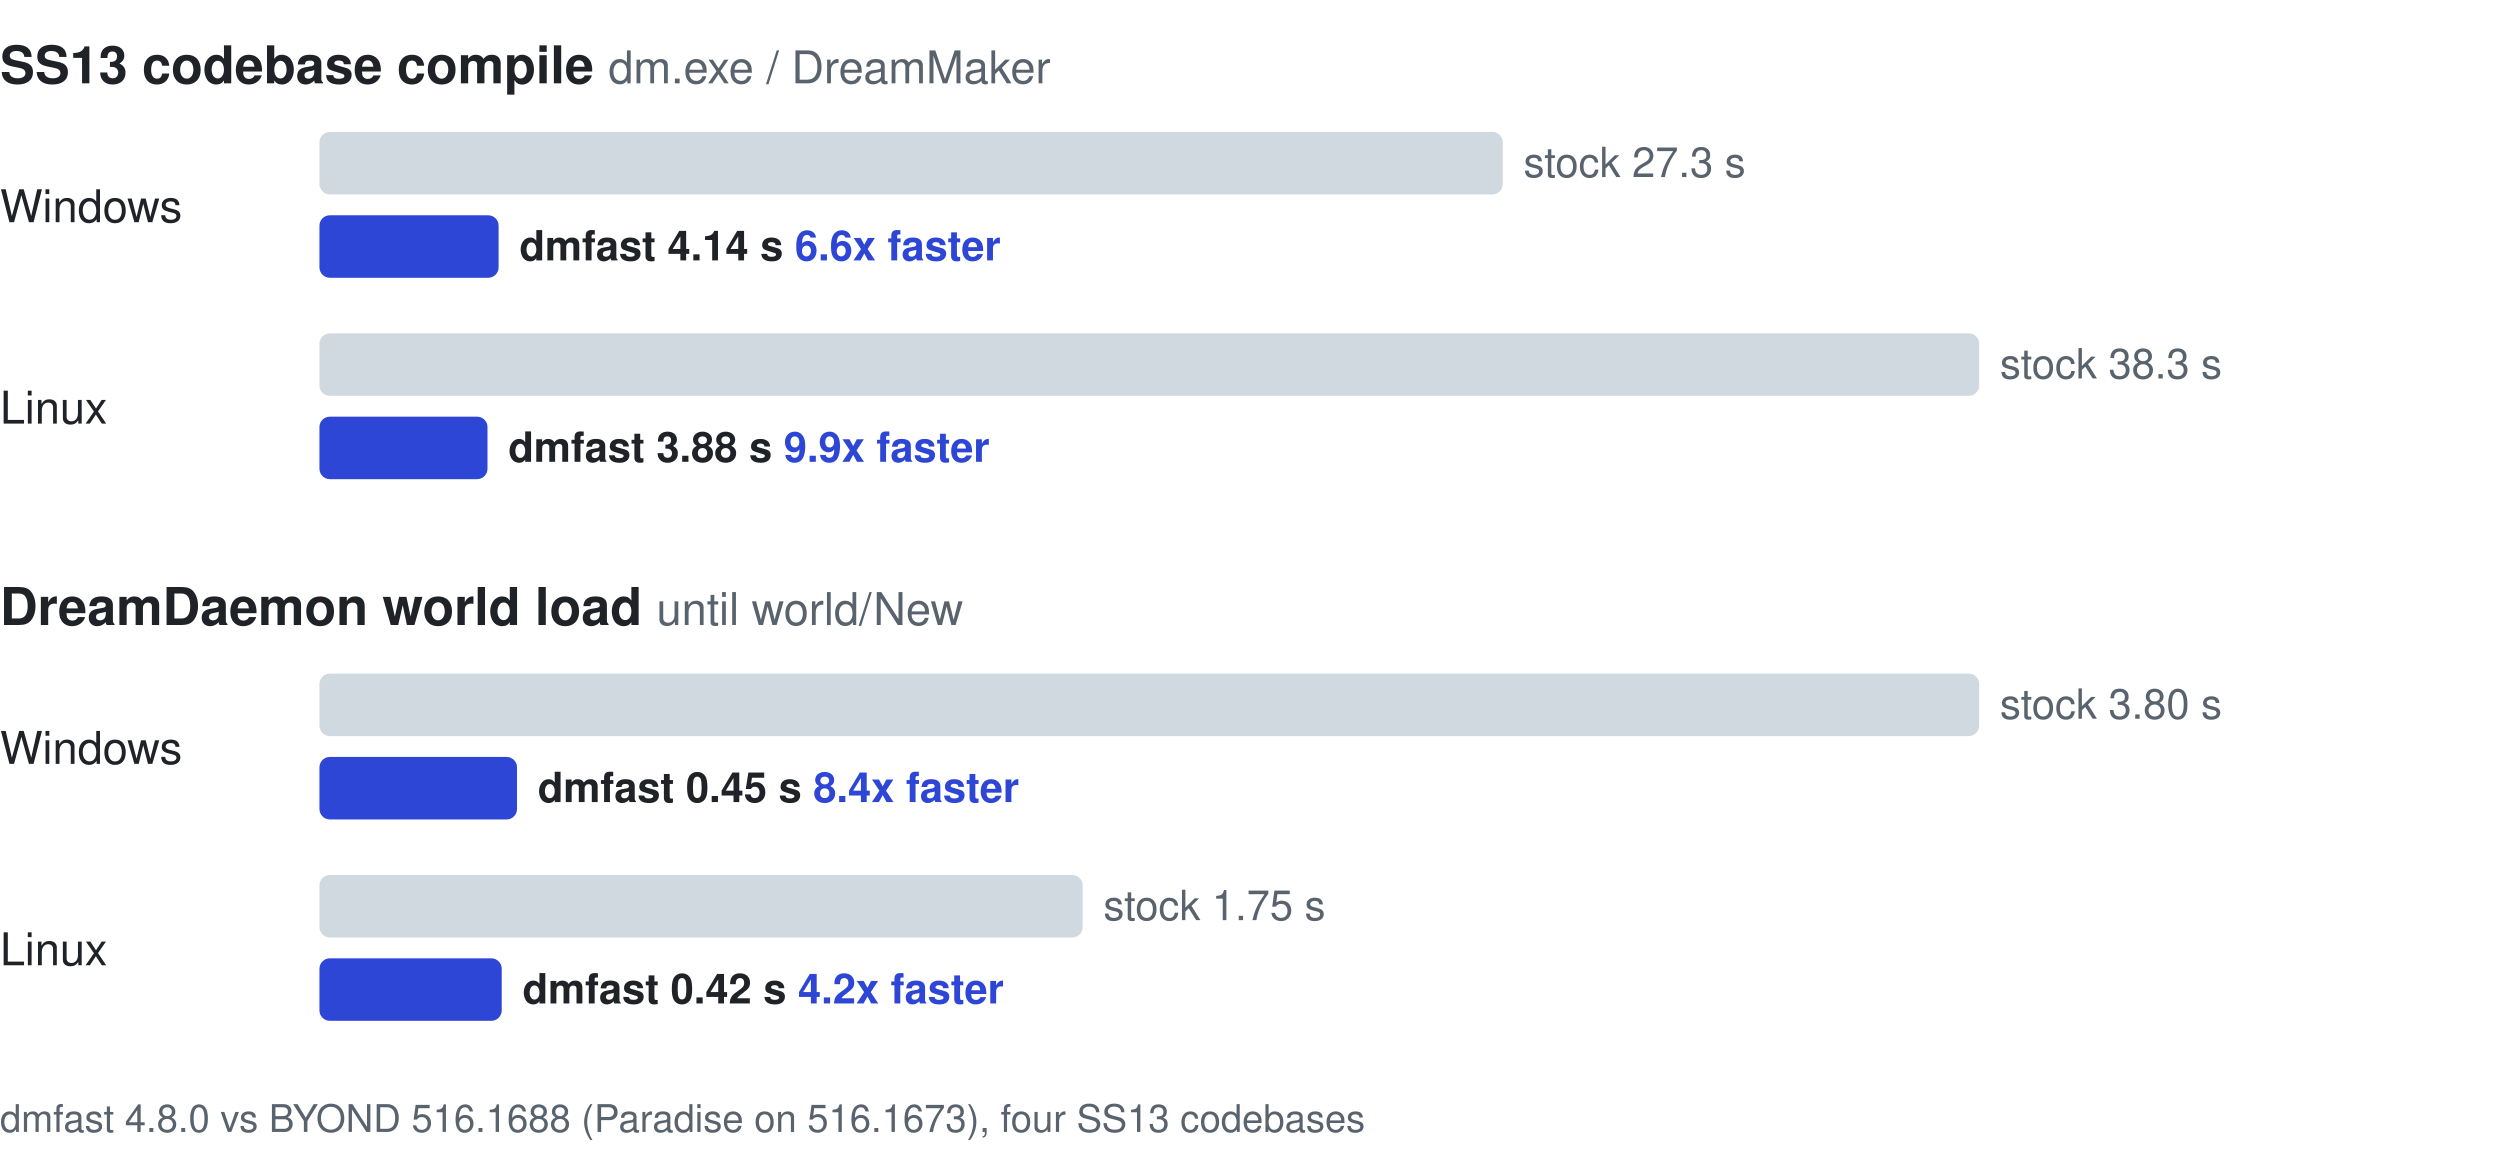
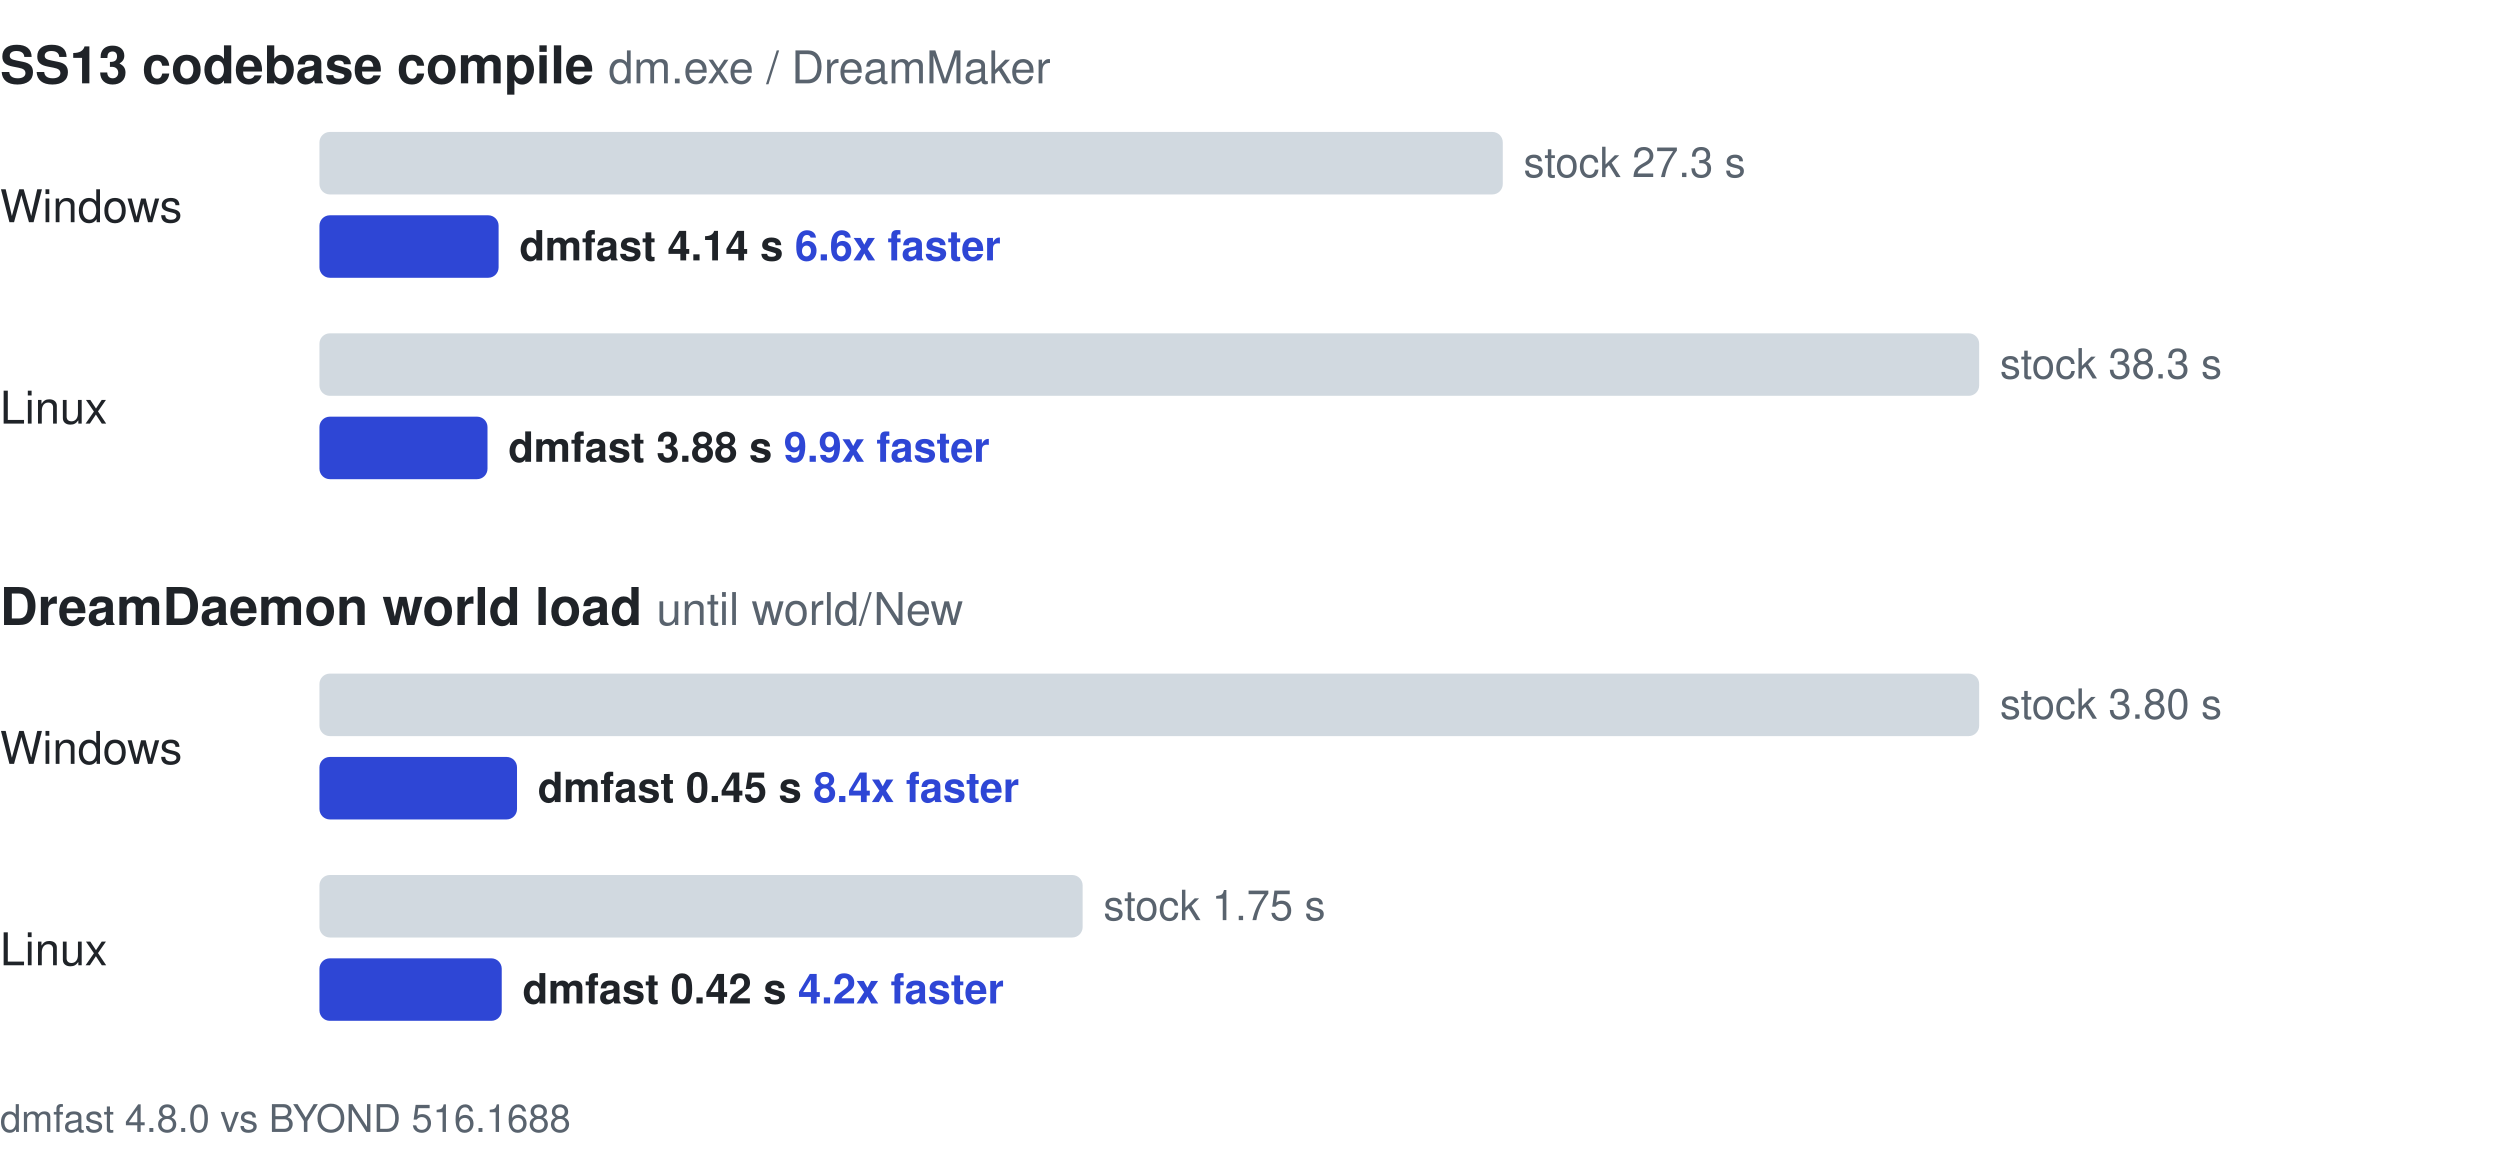
<svg xmlns="http://www.w3.org/2000/svg" width="720" height="334" viewBox="0 0 720 334" font-family="-apple-system,BlinkMacSystemFont,Segoe UI,Helvetica,Arial,sans-serif" role="img" aria-label="dmfast speedups on SS13 codebases: compile 6.6x faster on Windows and 9.9x on Linux; DreamDaemon world load 8.4x and 4.2x faster">
  <text x="0" y="24" font-size="15" font-weight="600" fill="#1f2328">SS13 codebase compile <tspan font-weight="400" fill="#59636e" font-size="13">dm.exe / DreamMaker</tspan>
  </text>
  <text x="0" y="64.0" font-size="13" fill="#1f2328">Windows</text>
  <rect x="92" y="38" width="340.8" height="18" rx="3" fill="#d1d9e0" />
  <text x="438.8" y="51" font-size="12" fill="#59636e">stock 27.3 s</text>
  <rect x="92" y="62" width="51.6" height="18" rx="3" fill="#2E46D5" />
  <text x="149.6" y="75" font-size="12" fill="#1f2328">
    <tspan font-weight="600">dmfast 4.14 s</tspan>
    <tspan fill="#2E46D5" font-weight="700">6.6x faster</tspan>
  </text>
  <text x="0" y="122.0" font-size="13" fill="#1f2328">Linux</text>
  <rect x="92" y="96" width="478.0" height="18" rx="3" fill="#d1d9e0" />
  <text x="576.0" y="109" font-size="12" fill="#59636e">stock 38.3 s</text>
  <rect x="92" y="120" width="48.4" height="18" rx="3" fill="#2E46D5" />
  <text x="146.4" y="133" font-size="12" fill="#1f2328">
    <tspan font-weight="600">dmfast 3.88 s</tspan>
    <tspan fill="#2E46D5" font-weight="700">9.9x faster</tspan>
  </text>
  <text x="0" y="180" font-size="15" font-weight="600" fill="#1f2328">DreamDaemon world load <tspan font-weight="400" fill="#59636e" font-size="13">until world/New</tspan>
  </text>
  <text x="0" y="220.0" font-size="13" fill="#1f2328">Windows</text>
  <rect x="92" y="194" width="478.0" height="18" rx="3" fill="#d1d9e0" />
  <text x="576.0" y="207" font-size="12" fill="#59636e">stock 3.80 s</text>
  <rect x="92" y="218" width="56.9" height="18" rx="3" fill="#2E46D5" />
  <text x="154.9" y="231" font-size="12" fill="#1f2328">
    <tspan font-weight="600">dmfast 0.45 s</tspan>
    <tspan fill="#2E46D5" font-weight="700">8.4x faster</tspan>
  </text>
  <text x="0" y="278.0" font-size="13" fill="#1f2328">Linux</text>
  <rect x="92" y="252" width="219.8" height="18" rx="3" fill="#d1d9e0" />
  <text x="317.8" y="265" font-size="12" fill="#59636e">stock 1.75 s</text>
  <rect x="92" y="276" width="52.5" height="18" rx="3" fill="#2E46D5" />
  <text x="150.5" y="289" font-size="12" fill="#1f2328">
    <tspan font-weight="600">dmfast 0.42 s</tspan>
    <tspan fill="#2E46D5" font-weight="700">4.2x faster</tspan>
  </text>
-   <text x="0" y="326" font-size="11" fill="#59636e">dmfast 4.8.0 vs BYOND 516.1688 (Paradise on 516.1673), four SS13 codebases</text>
+   <text x="0" y="326" font-size="11" fill="#59636e">dmfast 4.8.0 vs BYOND 516.1688</text>
</svg>
